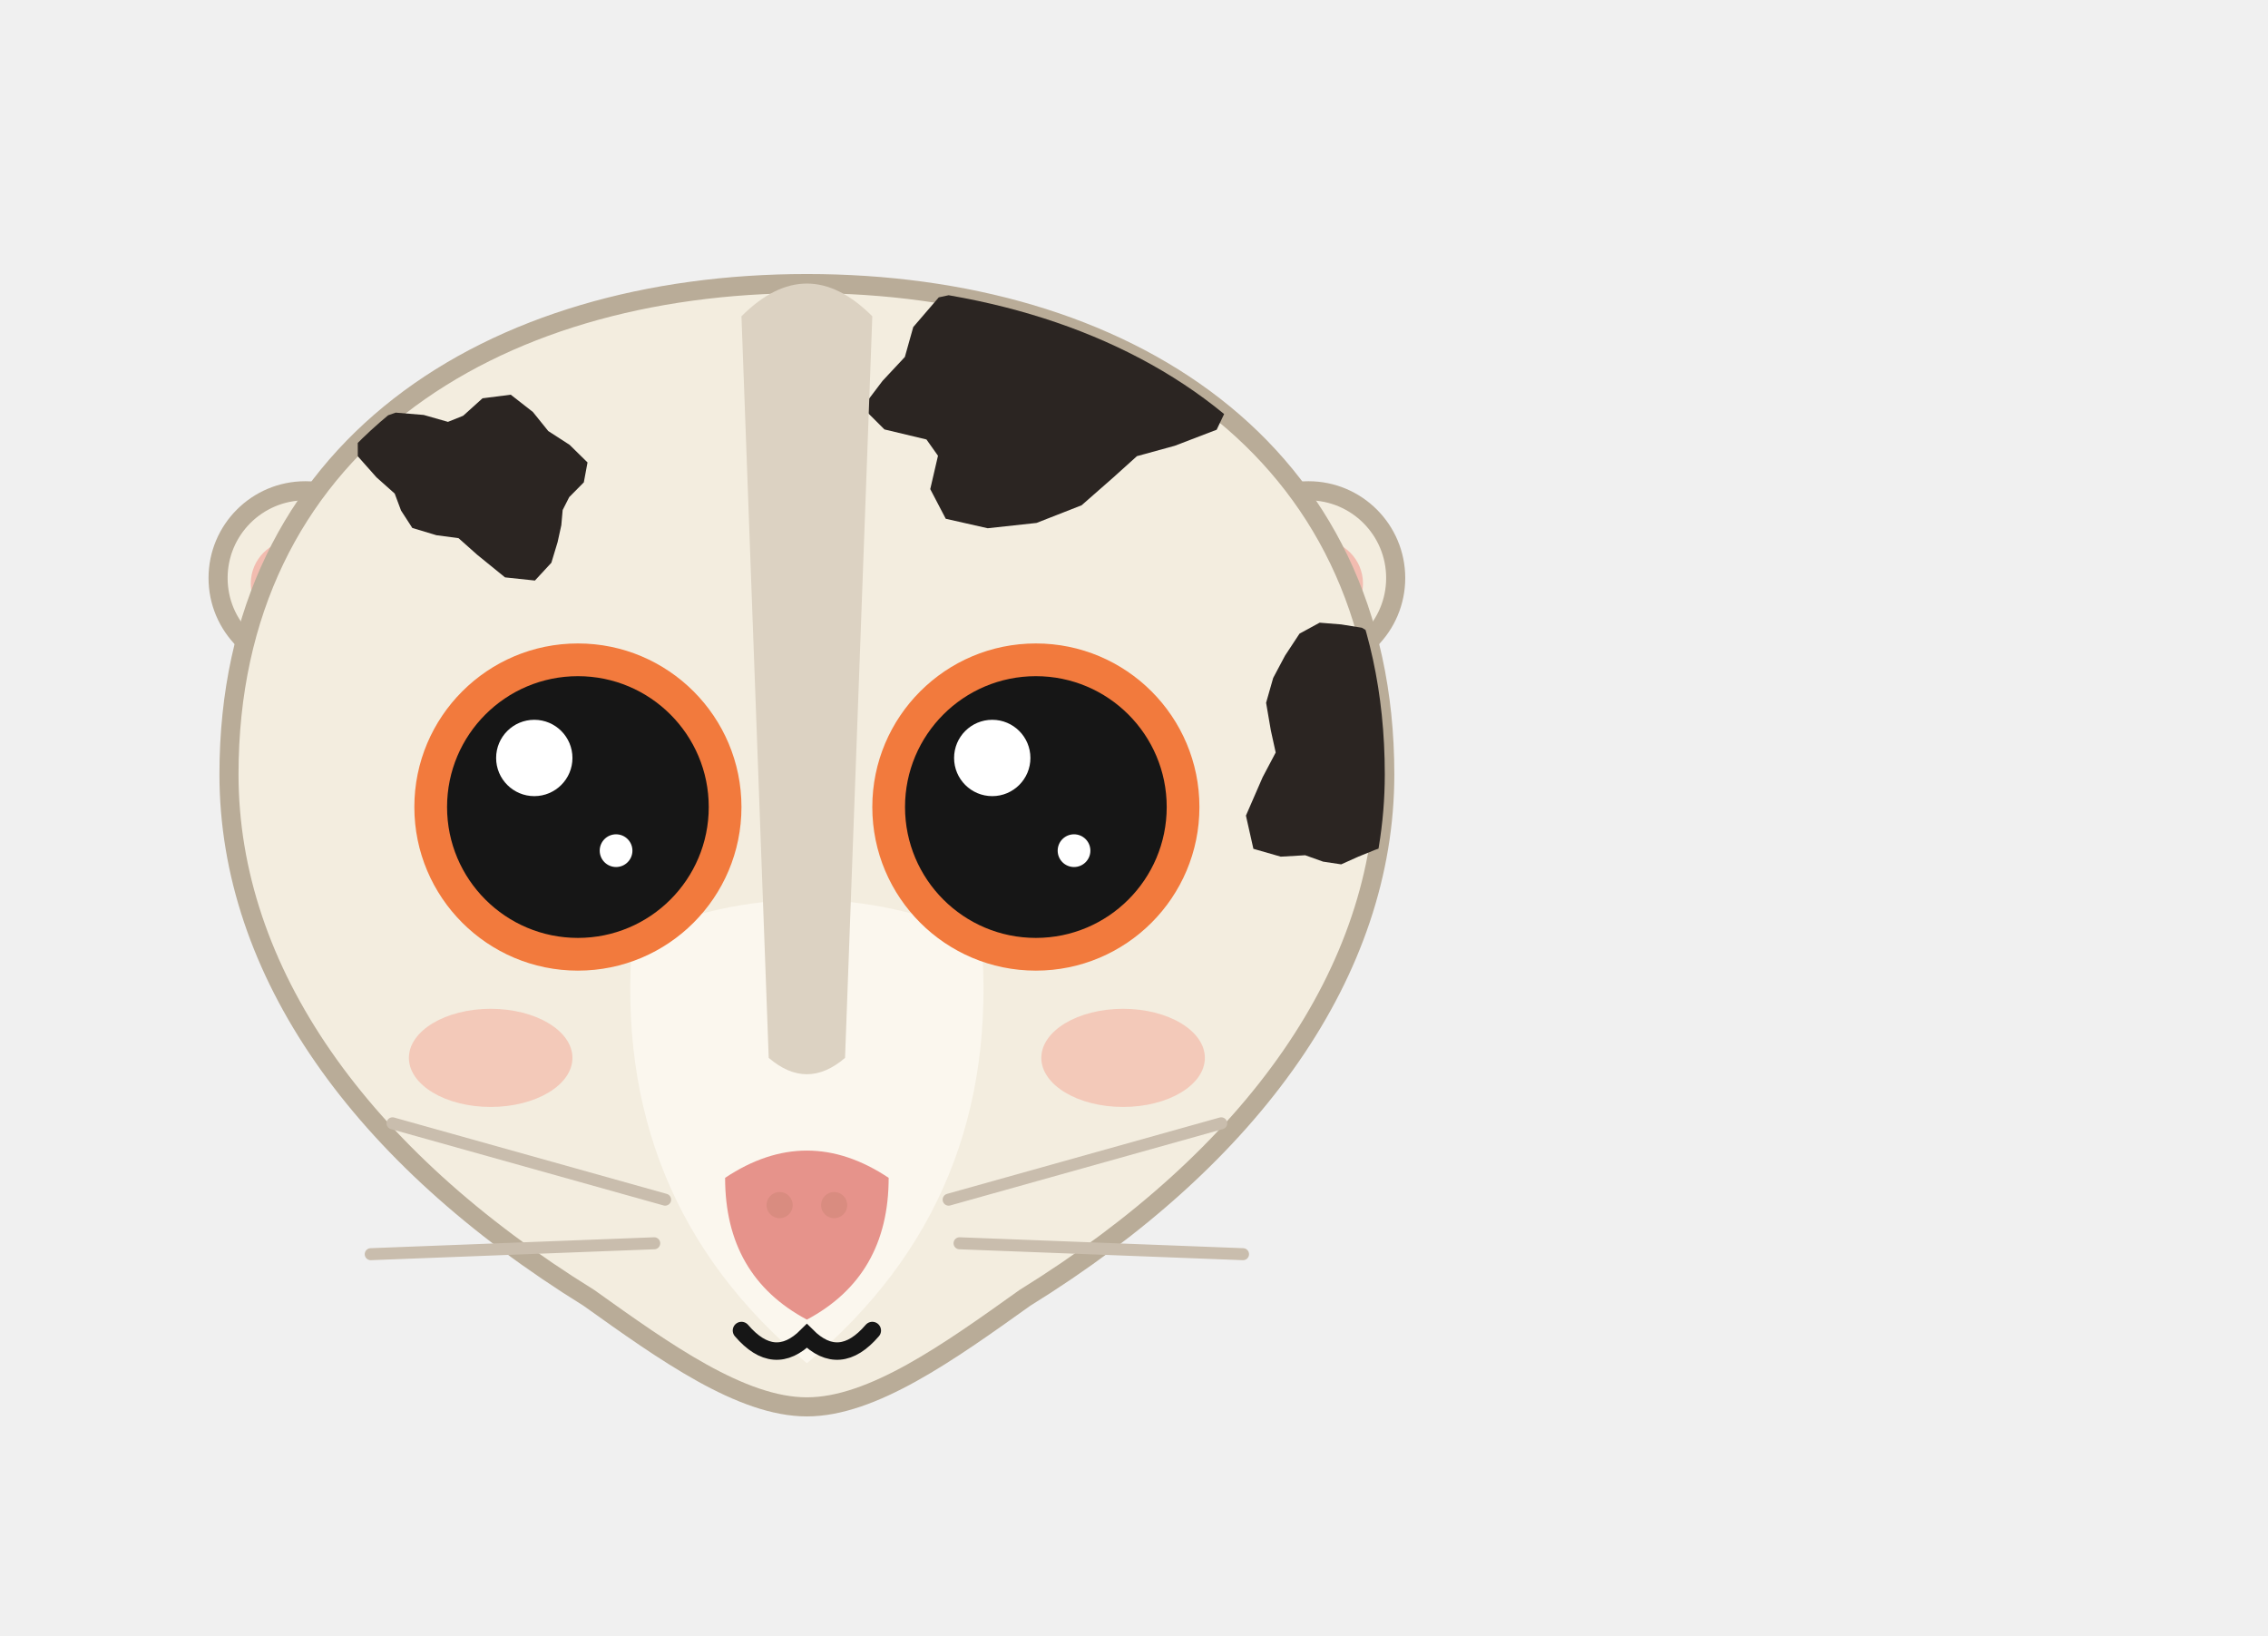
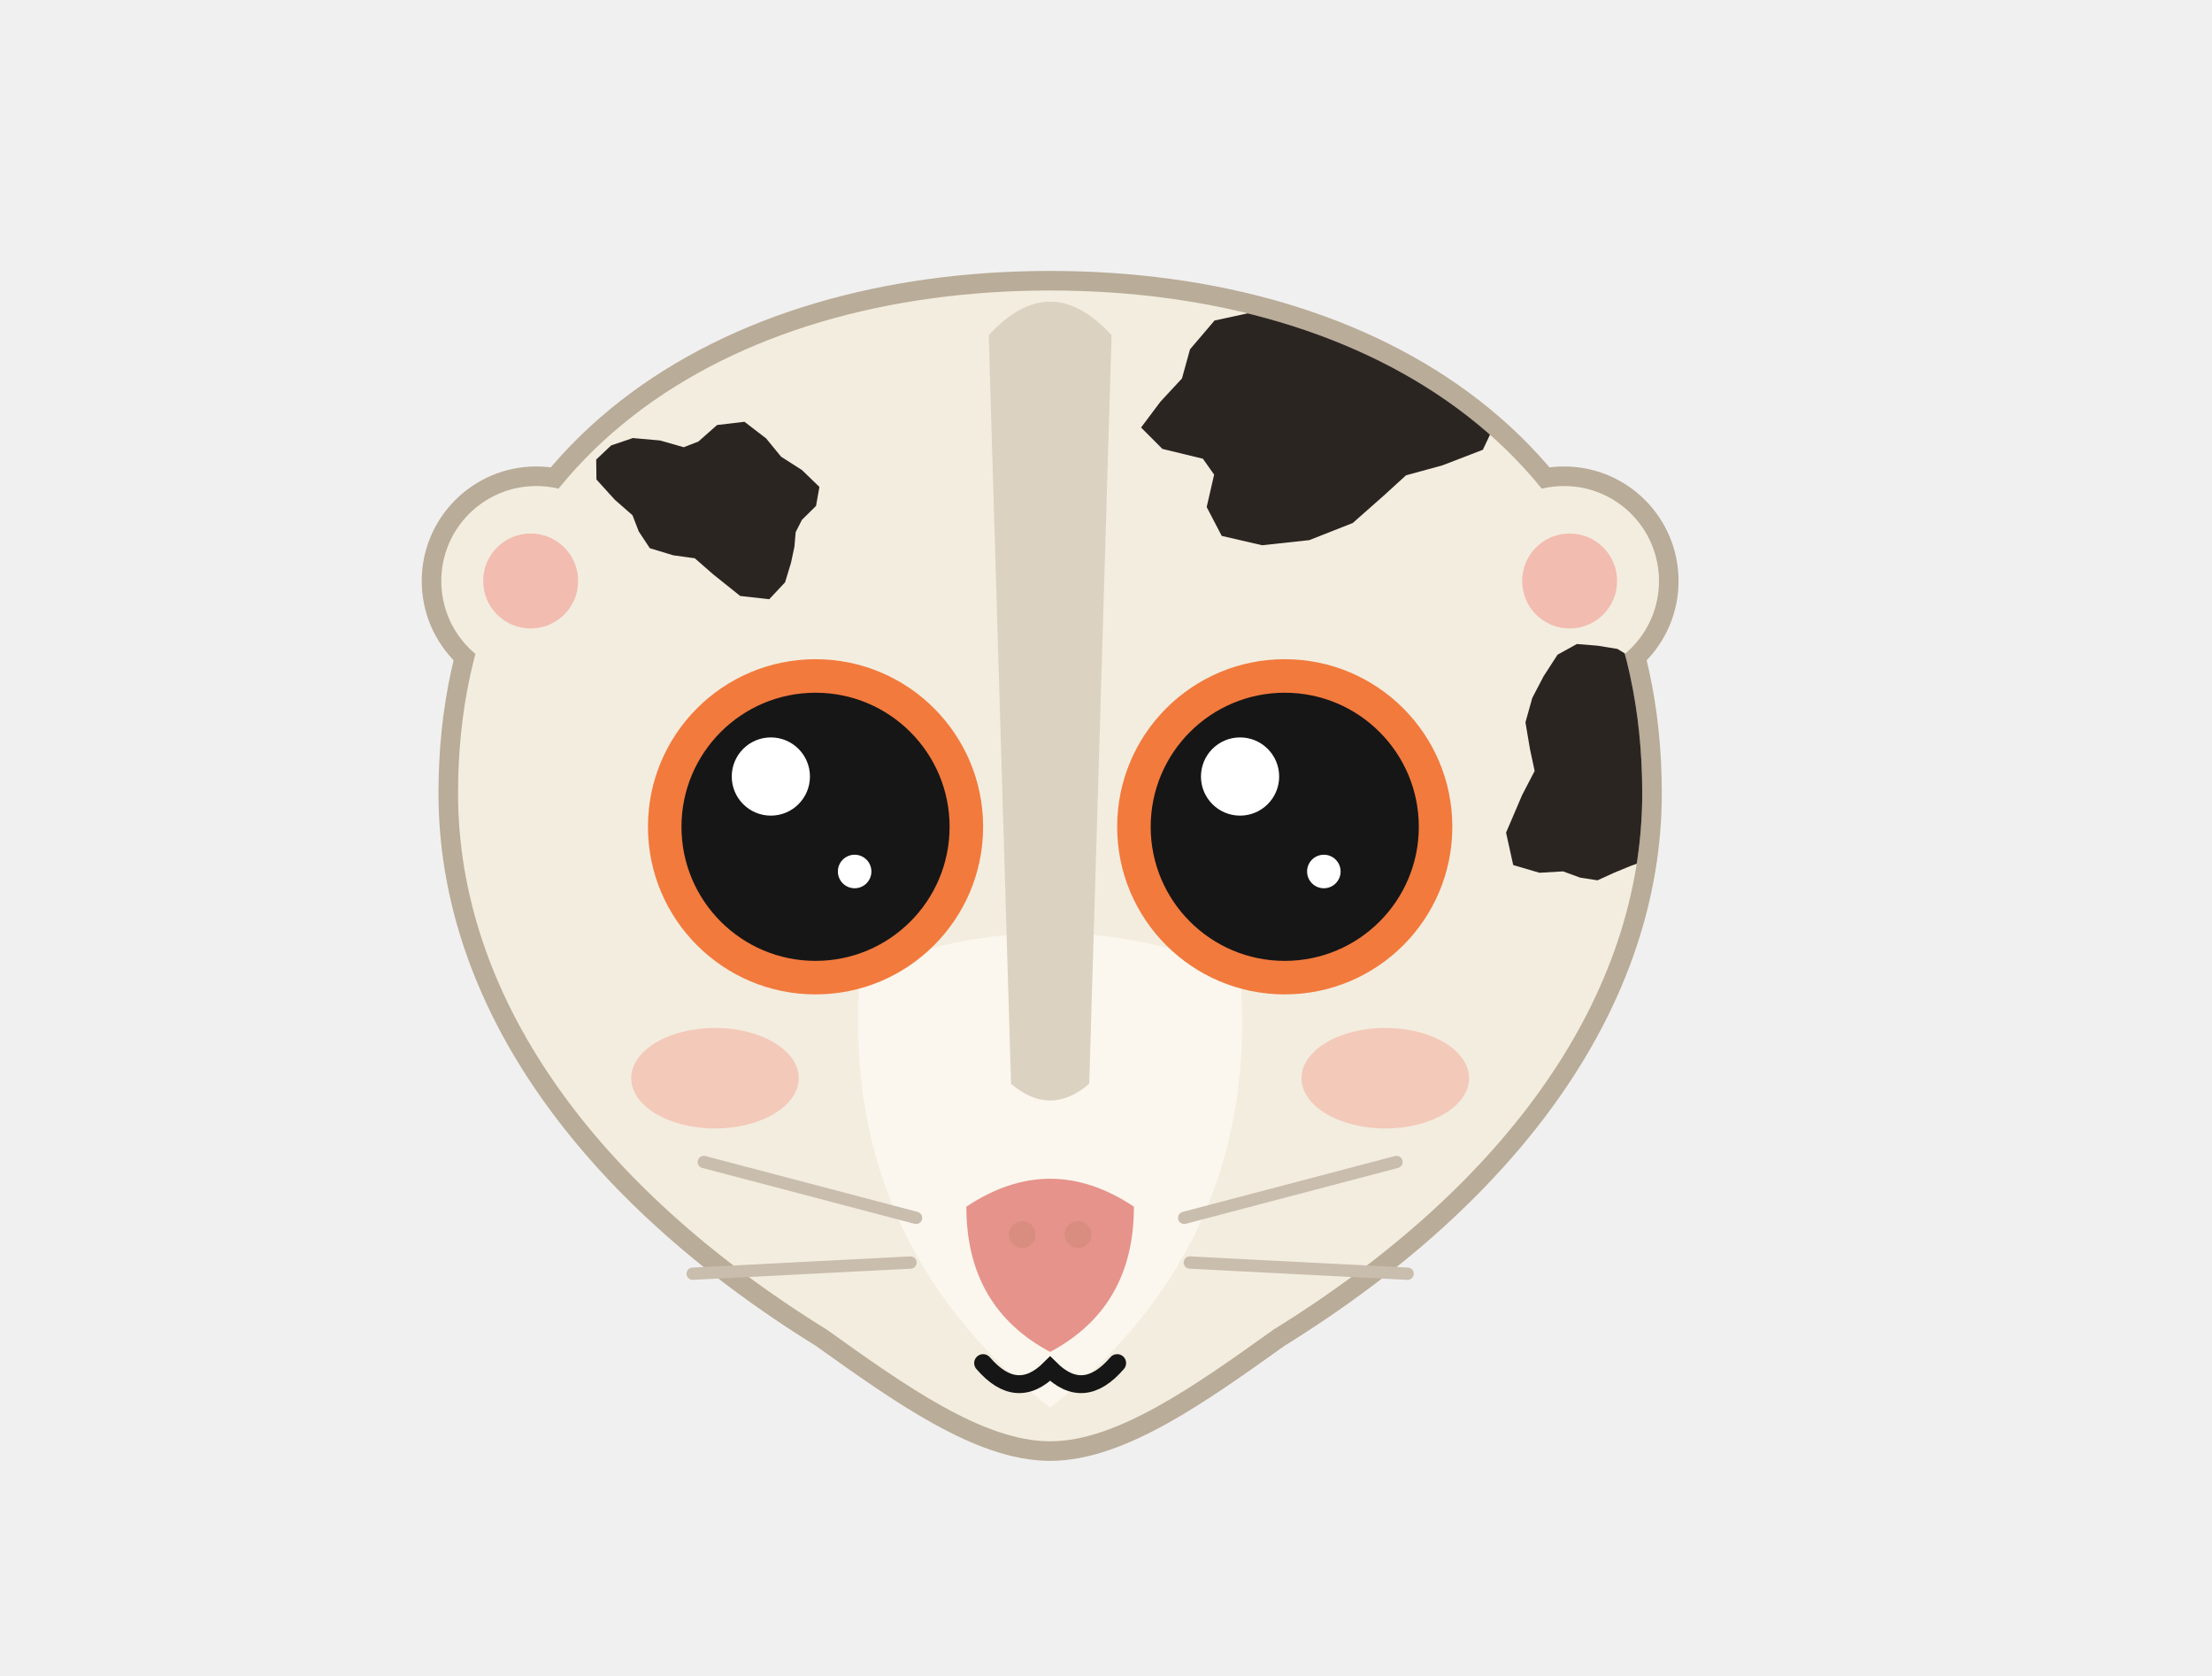
- <svg xmlns="http://www.w3.org/2000/svg" viewBox="52 12 416 300" width="416" height="300">
-   <g transform="rotate(0 200 165)">
+ <svg xmlns="http://www.w3.org/2000/svg" viewBox="12 12 396 300" width="396" height="300">
+   <g>
+     <path d="M94 154C94 94 142 64 200 64C258 64 306 94 306 154C306 190 282 224 240 250C226 260 212 270 200 270C188 270 174 260 160 250C118 224 94 190 94 154Z" fill="#B9AC98" stroke="#B9AC98" stroke-width="7" stroke-linejoin="round" />
+     <path d="M91 116a17 17 0 1 0 34 0a17 17 0 1 0 -34 0Z" fill="#B9AC98" stroke="#B9AC98" stroke-width="7" stroke-linejoin="round" />
+     <path d="M275 116a17 17 0 1 0 34 0a17 17 0 1 0 -34 0Z" fill="#B9AC98" stroke="#B9AC98" stroke-width="7" stroke-linejoin="round" />
+     <path d="M94 154C94 94 142 64 200 64C258 64 306 94 306 154C306 190 282 224 240 250C226 260 212 270 200 270C188 270 174 260 160 250C118 224 94 190 94 154Z" fill="#F3EDDF" />
+     <path d="M91 116a17 17 0 1 0 34 0a17 17 0 1 0 -34 0Z" fill="#F3EDDF" />
+     <path d="M275 116a17 17 0 1 0 34 0a17 17 0 1 0 -34 0Z" fill="#F3EDDF" />
+     <circle cx="107" cy="116" r="8.5" fill="#F2BCB0" />
+     <circle cx="293" cy="116" r="8.5" fill="#F2BCB0" />
    <defs>
-       <clipPath id="h25">
+       <clipPath id="h65">
        <path d="M94 154C94 94 142 64 200 64C258 64 306 94 306 154C306 190 282 224 240 250C226 260 212 270 200 270C188 270 174 260 160 250C118 224 94 190 94 154Z" />
      </clipPath>
    </defs>
-     <circle cx="108" cy="118" r="16" fill="#F3EDDF" stroke="#B9AC98" stroke-width="3.5" stroke-linejoin="round" />
-     <circle cx="106" cy="119" r="8" fill="#F2BCB0" />
-     <circle cx="292" cy="118" r="16" fill="#F3EDDF" stroke="#B9AC98" stroke-width="3.5" stroke-linejoin="round" />
-     <circle cx="294" cy="119" r="8" fill="#F2BCB0" />
-     <path d="M94 154C94 94 142 64 200 64C258 64 306 94 306 154C306 190 282 224 240 250C226 260 212 270 200 270C188 270 174 260 160 250C118 224 94 190 94 154Z" fill="#F3EDDF" stroke="#B9AC98" stroke-width="3.5" stroke-linejoin="round" />
-     <g clip-path="url(#h25)">
-       <path d="M281.52 84L276.69 88.12L276.28 92.58L273.11 96.72L264.99 98L257.8 98.42L252.73 101.35L246 105.12L237.24 106.57L228.27 105.66L221.11 102.36L219.46 96.45L222.12 90.76L220.67 87.4L213.52 84L210.4 79.22L215.02 75.22L219.94 71.78L222.59 66.73L228.3 62.38L237.6 62.35L246 65.12L252.37 67.57L257.77 69.62L263.51 71.08L272.62 71.51L283.39 73.41L286.97 78.5Z" fill="#2B2522" transform="rotate(-12 246 84)" />
-       <path d="M156.18 100L156.9 102.7L157.32 105.84L157.54 109.79L155.82 113.89L150.47 115.22L144.26 113.07L140 111.38L136 112.26L131.39 112.52L128.35 110.22L126.2 107.7L122.05 106.05L117.5 103.59L116.18 100L117.9 96.47L121.29 93.69L126.27 92.33L130.88 92L133.12 89.99L135.36 85.77L140 83.38L144.9 84.97L148.74 87.29L153.29 88.33L157.48 90.24L158.09 93.9L156.5 97.36Z" fill="#2B2522" transform="rotate(20 140 100)" />
-       <path d="M317.99 150L316.3 155.74L313.06 159.97L310.55 163.76L307.65 166.64L304.25 167.84L301.17 169.09L298 170.51L294.68 170.01L291.4 168.84L286.92 169.1L281.9 167.66L280.53 161.57L283.6 154.52L285.99 150L285.1 145.95L284.23 140.88L285.53 136.32L287.7 132.24L290.36 128.2L294.05 126.19L298 126.51L301.8 127.12L305.29 129.19L306.87 134.7L306.92 140.22L309.36 142.48L314.8 144.73Z" fill="#2B2522" transform="rotate(0 298 150)" />
+     <g clip-path="url(#h65)">
+       <path d="M283.43 86L278.89 89.91L278.5 94.15L275.51 98.08L267.87 99.3L261.11 99.69L256.34 102.48L250 106.06L241.76 107.44L233.31 106.58L226.58 103.44L225.02 97.83L227.53 92.43L226.16 89.23L219.43 86L216.49 81.46L220.84 77.66L225.48 74.39L227.97 69.59L233.34 65.46L242.09 65.43L250 68.06L256 70.4L261.08 72.34L266.48 73.73L275.06 74.14L285.19 75.94L288.56 80.77Z" fill="#2B2522" transform="rotate(-12 250 86)" />
+       <path d="M155.37 102L156.05 104.51L156.46 107.42L156.66 111.09L155.03 114.9L149.95 116.13L144.05 114.14L140 112.57L136.2 113.39L131.82 113.63L128.93 111.49L126.89 109.15L122.95 107.62L118.63 105.34L117.37 102L119.01 98.72L122.22 96.14L126.95 94.88L131.34 94.57L133.46 92.71L135.59 88.79L140 86.57L144.66 88.04L148.3 90.2L152.63 91.17L156.6 92.94L157.19 96.34L155.67 99.55Z" fill="#2B2522" transform="rotate(20 140 102)" />
+       <path d="M316.74 150L315.16 155.48L312.12 159.52L309.76 163.13L307.05 165.88L303.86 167.03L300.97 168.22L298 169.58L294.89 169.1L291.82 167.98L287.61 168.23L282.9 166.85L281.62 161.04L284.5 154.31L286.74 150L285.91 146.14L285.09 141.3L286.31 136.94L288.34 133.05L290.84 129.19L294.3 127.28L298 127.58L301.56 128.16L304.83 130.14L306.32 135.4L306.36 140.67L308.65 142.82L313.75 144.97Z" fill="#2B2522" transform="rotate(0 298 150)" />
    </g>
-     <path d="M168 184Q200 170 232 184Q236 232 200 262Q164 232 168 184Z" fill="#FBF7EE" />
-     <path d="M188 70Q200 58 212 70L207 206Q200 212 193 206Z" fill="#DCD2C2" />
+     <path d="M166 186Q200 172 234 186Q238 234 200 264Q162 234 166 186Z" fill="#FBF7EE" />
+     <path d="M189 72Q200 60 211 72L207 206Q200 212 193 206Z" fill="#DCD2C2" />
    <path d="M185 228Q200 218 215 228Q215 246 200 254Q185 246 185 228Z" fill="#E6938B" />
    <circle cx="195" cy="233" r="2.4" fill="#D98C80" />
    <circle cx="205" cy="233" r="2.4" fill="#D98C80" />
    <path d="M188 256Q194 263 200 257Q206 263 212 256" fill="none" stroke="#161616" stroke-width="3.2" stroke-linecap="round" />
-     <path d="M174 232L124 218M172 240L120 242" fill="none" stroke="#C9BDAD" stroke-width="2.2" stroke-linecap="round" />
-     <path d="M226 232L276 218M228 240L280 242" fill="none" stroke="#C9BDAD" stroke-width="2.2" stroke-linecap="round" />
-     <ellipse cx="142" cy="206" rx="15" ry="9" fill="#F3A694" opacity="0.5" />
-     <ellipse cx="258" cy="206" rx="15" ry="9" fill="#F3A694" opacity="0.5" />
+     <path d="M176 230L138 220M175 238L136 240" fill="none" stroke="#C9BDAD" stroke-width="2.2" stroke-linecap="round" />
+     <path d="M224 230L262 220M225 238L264 240" fill="none" stroke="#C9BDAD" stroke-width="2.2" stroke-linecap="round" />
+     <ellipse cx="140" cy="205" rx="15" ry="9" fill="#F3A694" opacity="0.5" />
+     <ellipse cx="260" cy="205" rx="15" ry="9" fill="#F3A694" opacity="0.5" />
    <circle cx="158" cy="160" r="30" fill="#F27A3D" />
    <circle cx="158" cy="160" r="24" fill="#161616" />
    <circle cx="150" cy="151" r="7" fill="#FFFFFF" />
    <circle cx="165" cy="168" r="3" fill="#FFFFFF" />
    <circle cx="242" cy="160" r="30" fill="#F27A3D" />
    <circle cx="242" cy="160" r="24" fill="#161616" />
    <circle cx="234" cy="151" r="7" fill="#FFFFFF" />
    <circle cx="249" cy="168" r="3" fill="#FFFFFF" />
  </g>
</svg>
